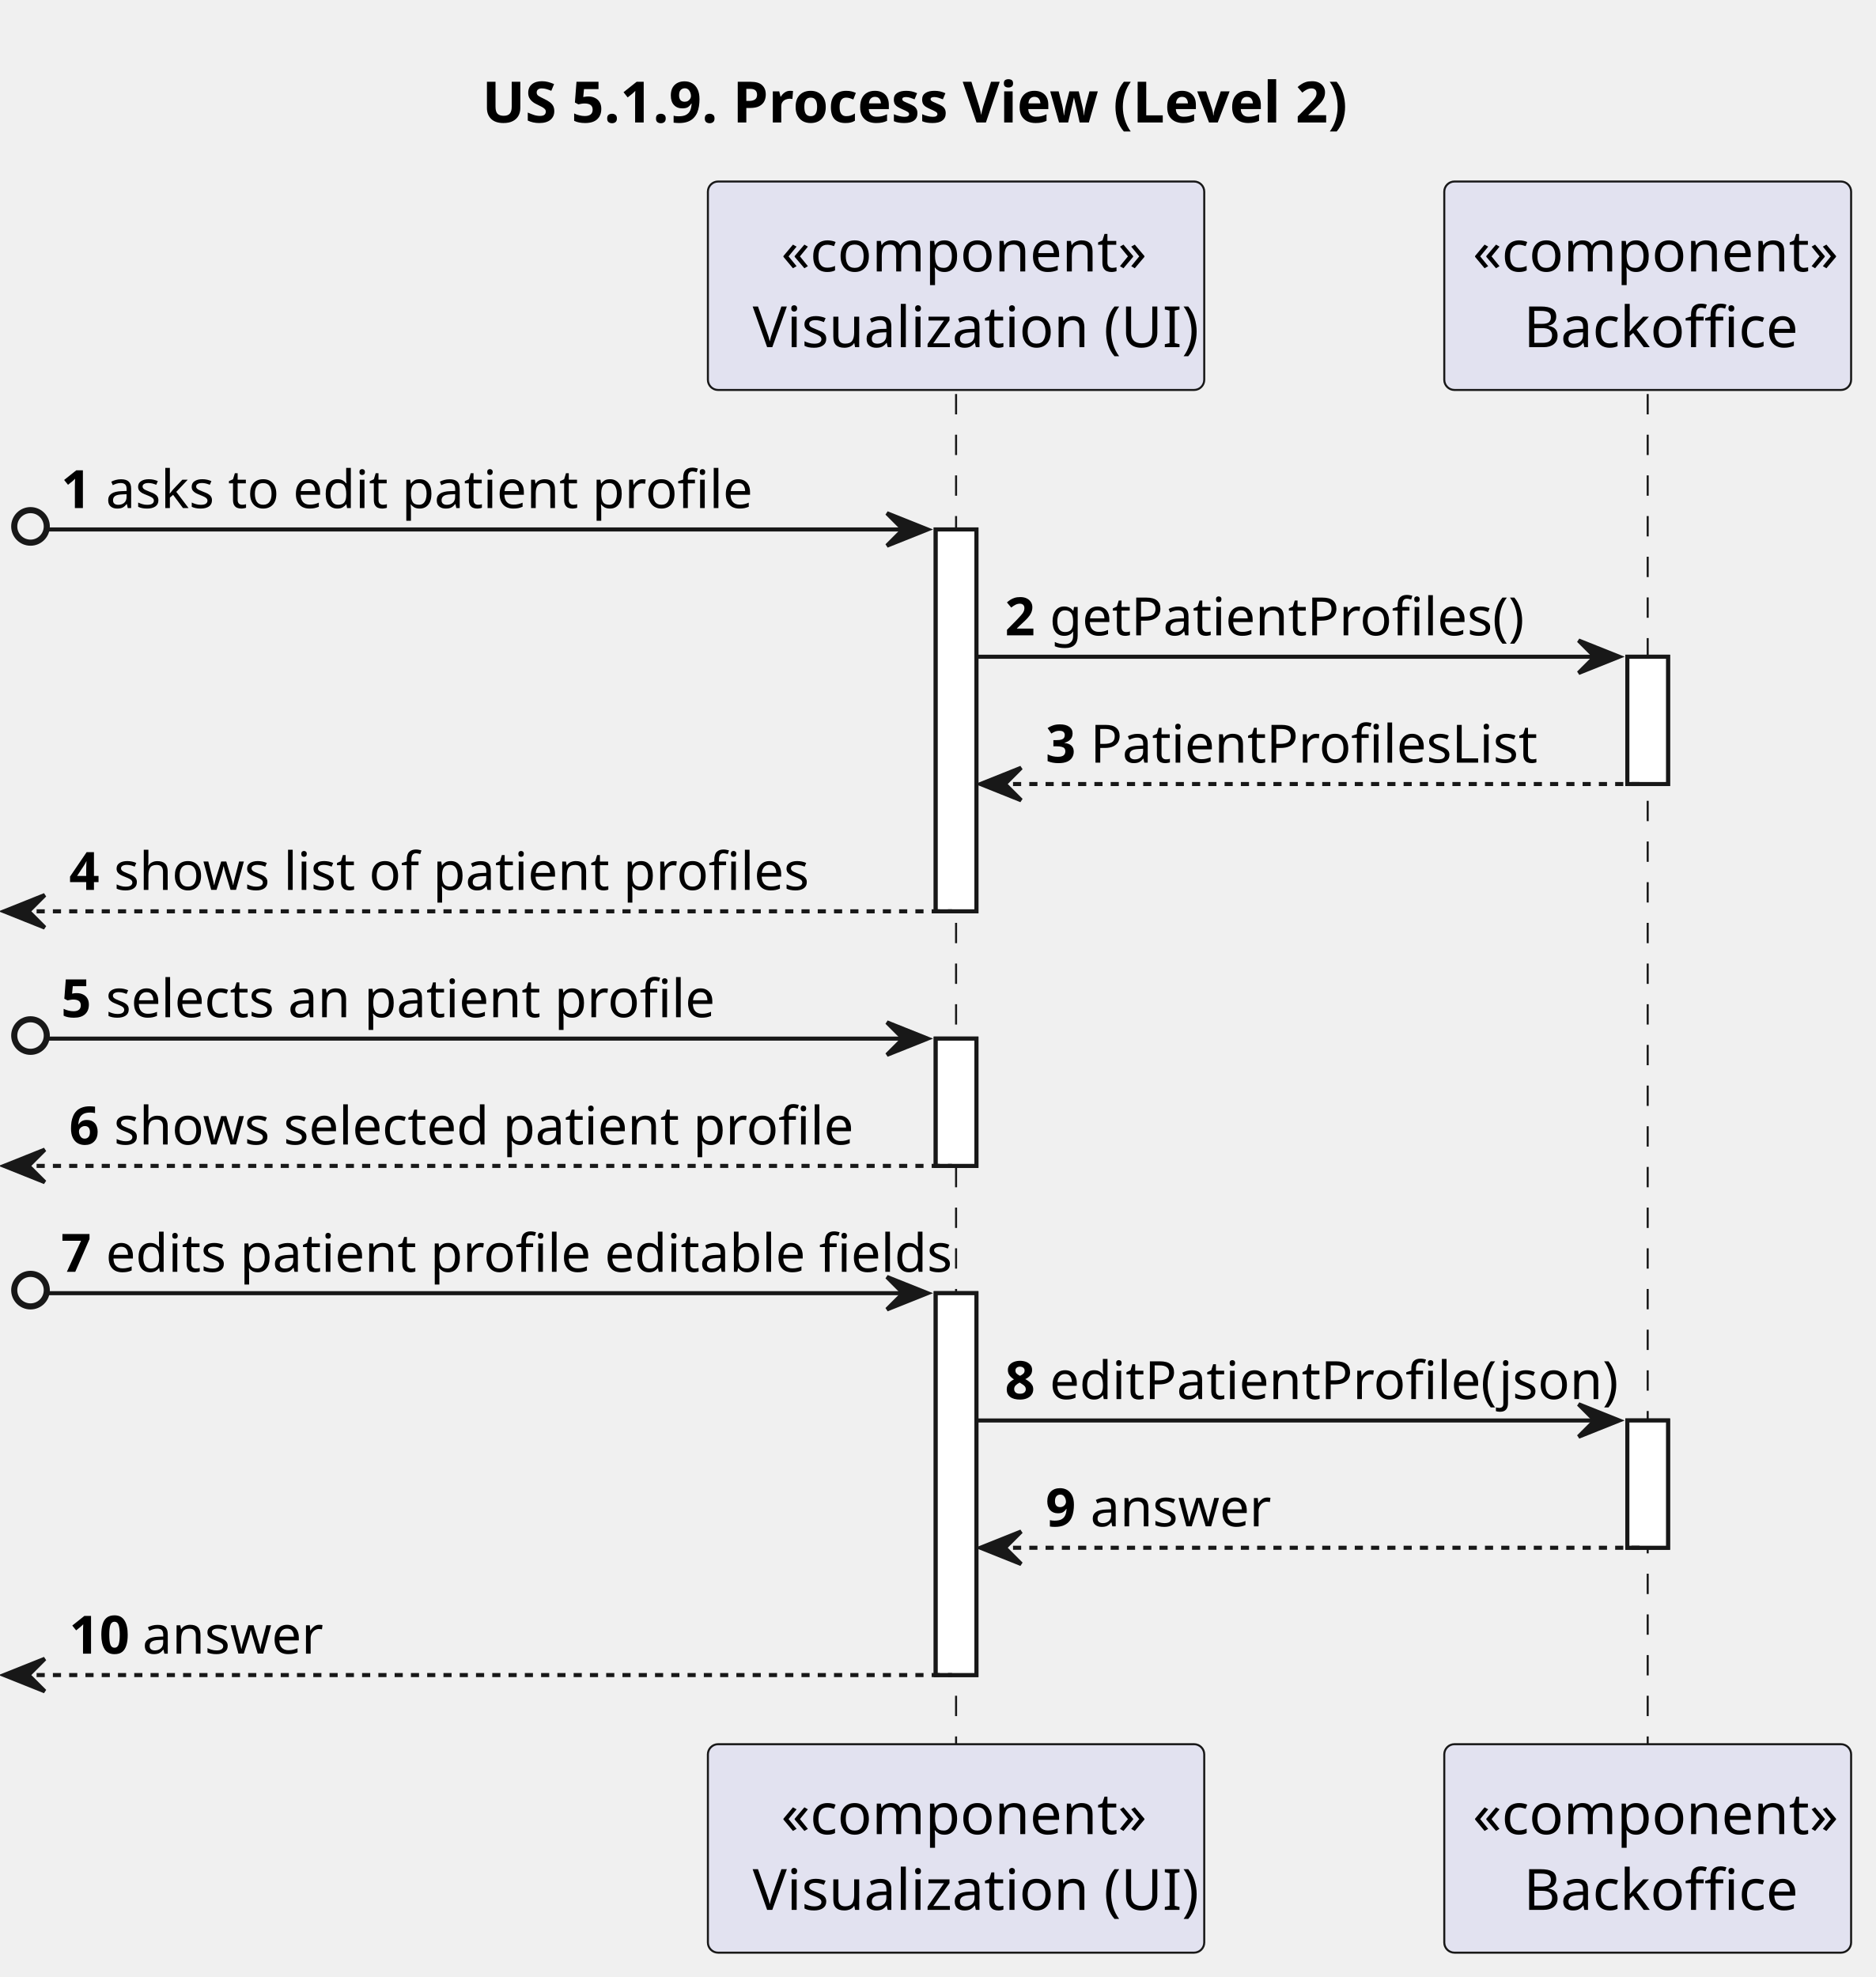
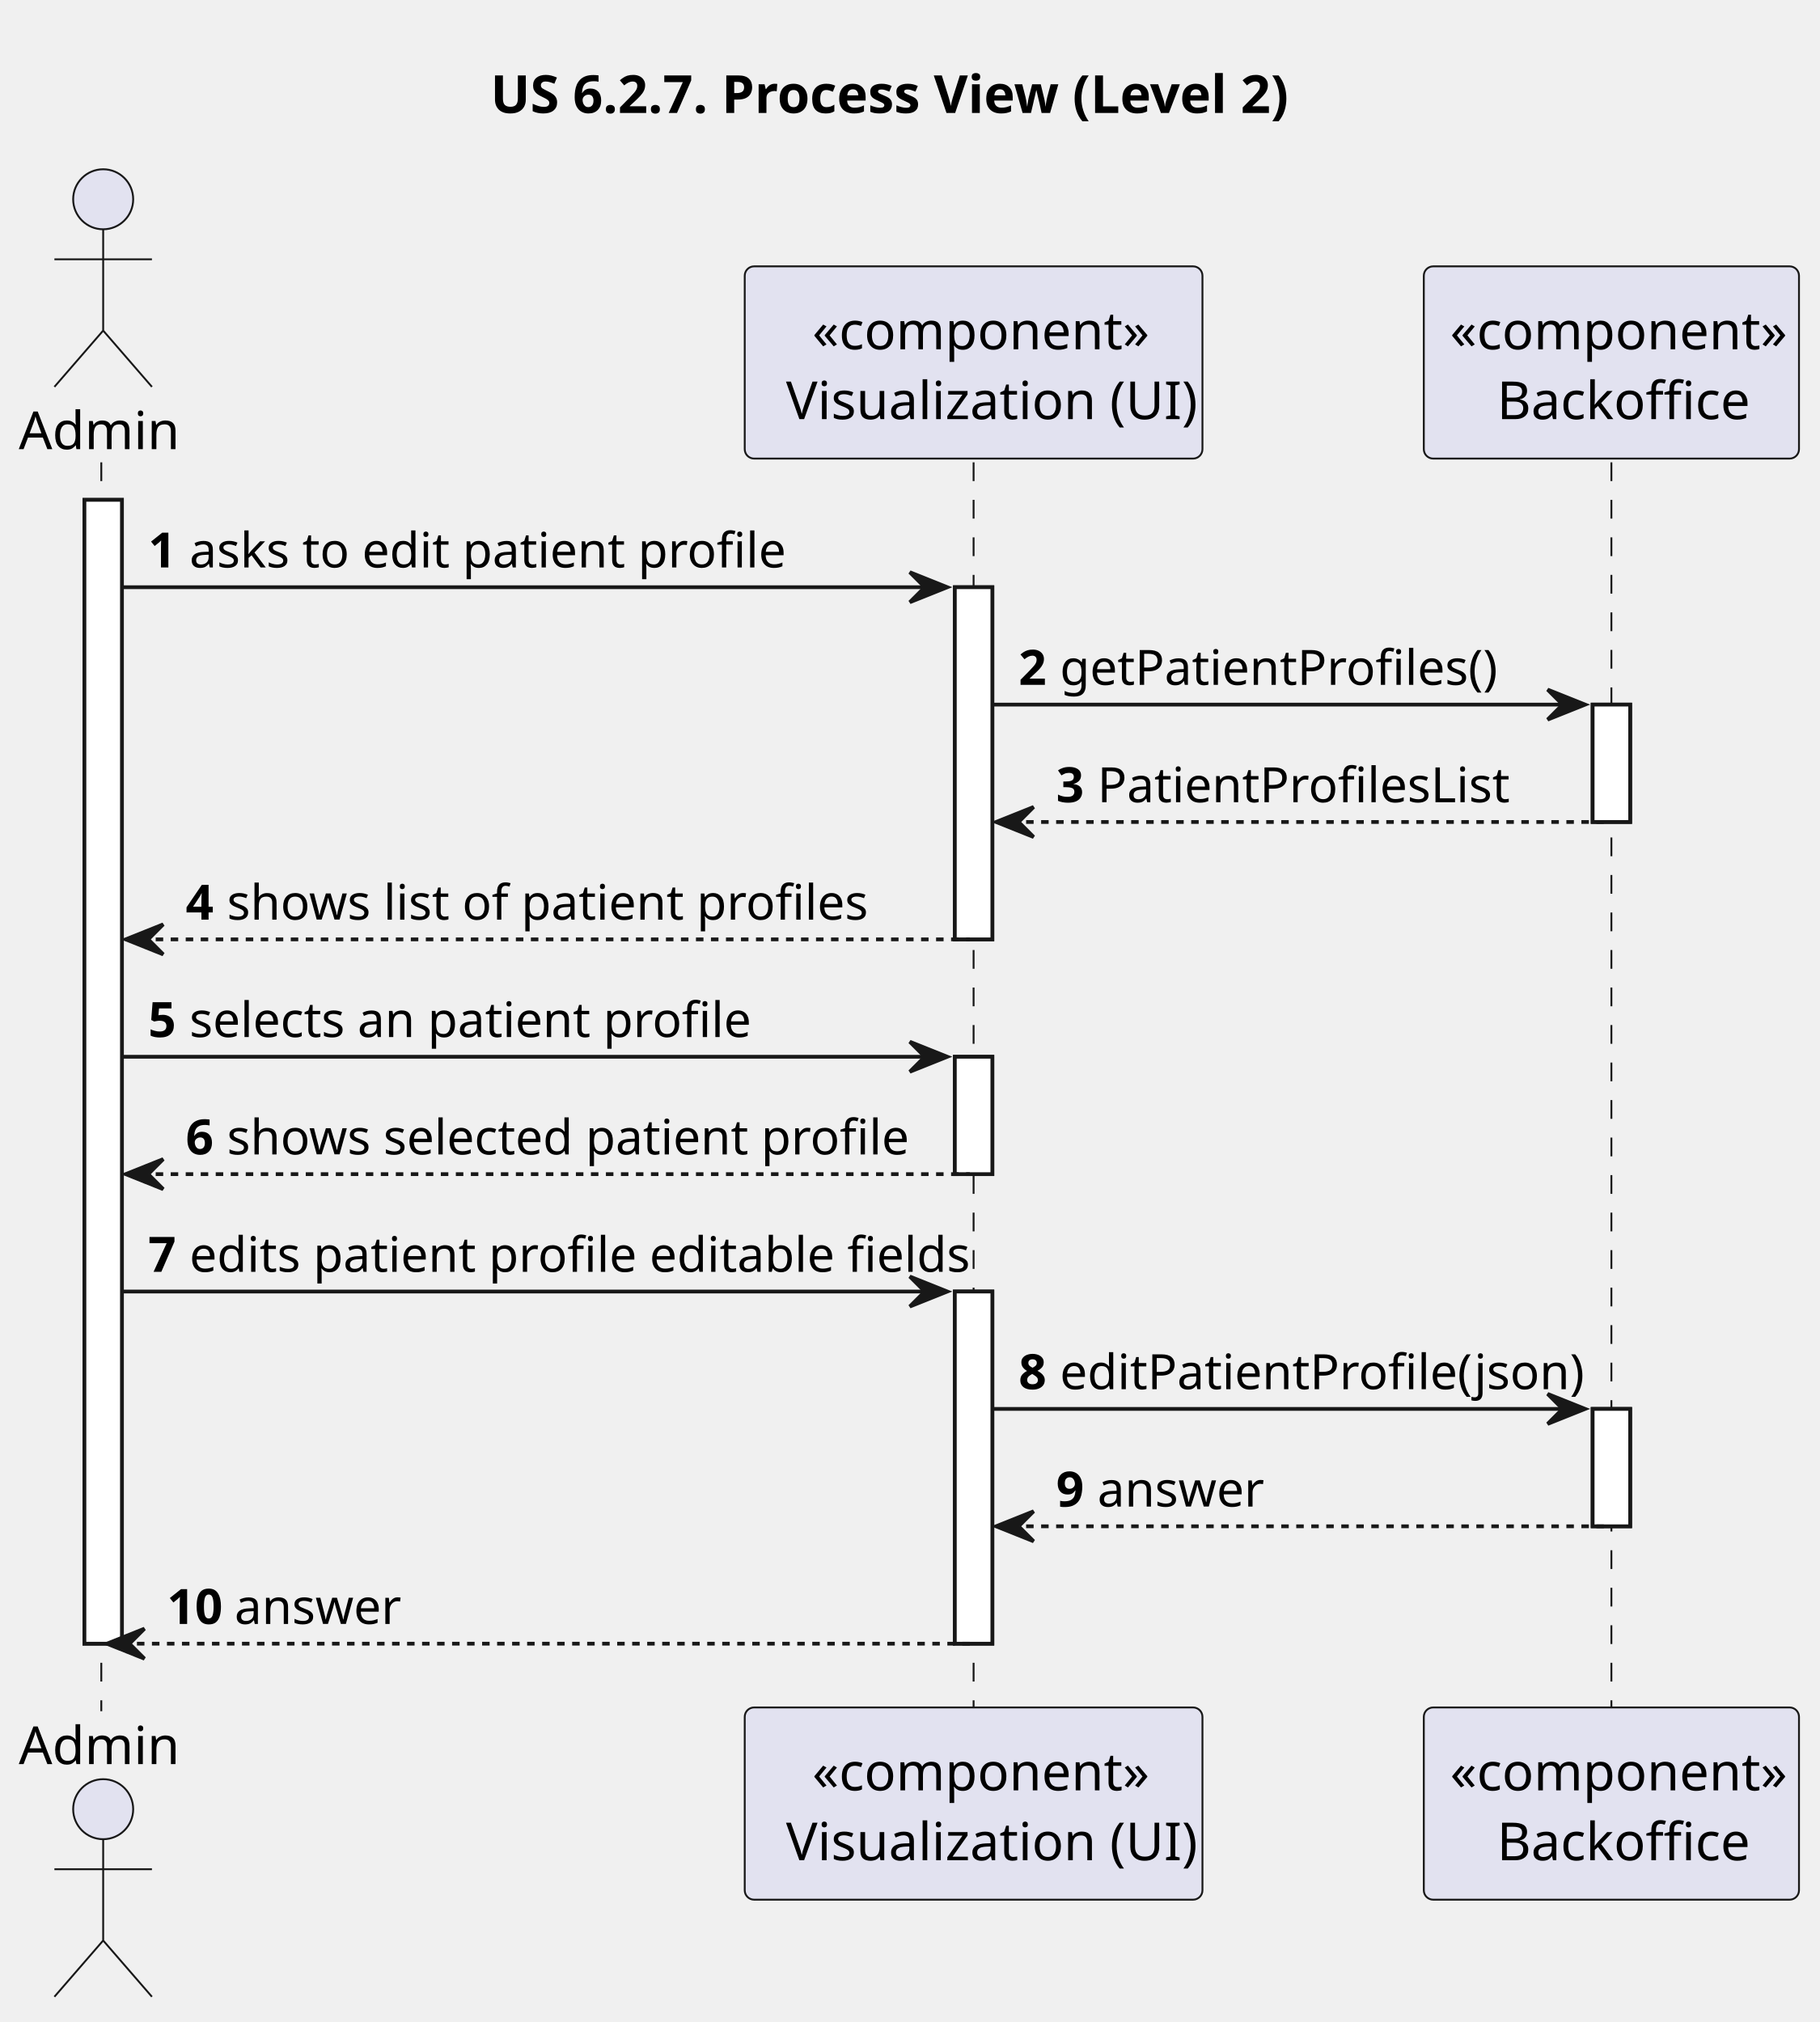
- <svg xmlns="http://www.w3.org/2000/svg" contentStyleType="text/css" height="486px" preserveAspectRatio="none" style="width:461px;height:486px;background:#FFFFFF;" version="1.1" viewBox="0 0 461 486" width="461px" zoomAndPan="magnify">
+ <svg xmlns="http://www.w3.org/2000/svg" contentStyleType="text/css" height="539px" preserveAspectRatio="none" style="width:485px;height:539px;background:#FFFFFF;" version="1.1" viewBox="0 0 485 539" width="485px" zoomAndPan="magnify">
  <defs />
  <g>
-     <text fill="#000000" font-family="sans-serif" font-size="14" font-weight="bold" lengthAdjust="spacing" textLength="222" x="118.5" y="30.107">US 5.1.9. Process View (Level 2)</text>
-     <rect fill="#FFFFFF" height="93.873" style="stroke:#181818;stroke-width:1.0;" width="10" x="230" y="130.154" />
-     <rect fill="#FFFFFF" height="31.291" style="stroke:#181818;stroke-width:1.0;" width="10" x="230" y="255.318" />
-     <rect fill="#FFFFFF" height="93.873" style="stroke:#181818;stroke-width:1.0;" width="10" x="230" y="317.9" />
-     <rect fill="#FFFFFF" height="31.291" style="stroke:#181818;stroke-width:1.0;" width="10" x="400" y="161.445" />
-     <rect fill="#FFFFFF" height="31.291" style="stroke:#181818;stroke-width:1.0;" width="10" x="400" y="349.191" />
-     <line style="stroke:#181818;stroke-width:0.5;stroke-dasharray:5.0,5.0;" x1="235" x2="235" y1="96.863" y2="429.773" />
-     <line style="stroke:#181818;stroke-width:0.5;stroke-dasharray:5.0,5.0;" x1="405" x2="405" y1="96.863" y2="429.773" />
-     <rect fill="#E2E2F0" height="51.242" rx="2.5" ry="2.5" style="stroke:#181818;stroke-width:0.5;" width="122" x="174" y="44.621" />
-     <text fill="#000000" font-family="sans-serif" font-size="14" lengthAdjust="spacing" textLength="86" x="192" y="66.728">«component»</text>
-     <text fill="#000000" font-family="sans-serif" font-size="14" lengthAdjust="spacing" textLength="104" x="185" y="85.35">Visualization (UI)</text>
-     <rect fill="#E2E2F0" height="51.242" rx="2.5" ry="2.5" style="stroke:#181818;stroke-width:0.5;" width="122" x="174" y="428.773" />
-     <text fill="#000000" font-family="sans-serif" font-size="14" lengthAdjust="spacing" textLength="86" x="192" y="450.881">«component»</text>
-     <text fill="#000000" font-family="sans-serif" font-size="14" lengthAdjust="spacing" textLength="104" x="185" y="469.502">Visualization (UI)</text>
-     <rect fill="#E2E2F0" height="51.242" rx="2.5" ry="2.5" style="stroke:#181818;stroke-width:0.5;" width="100" x="355" y="44.621" />
-     <text fill="#000000" font-family="sans-serif" font-size="14" lengthAdjust="spacing" textLength="86" x="362" y="66.728">«component»</text>
-     <text fill="#000000" font-family="sans-serif" font-size="14" lengthAdjust="spacing" textLength="65" x="374.5" y="85.35">Backoffice</text>
-     <rect fill="#E2E2F0" height="51.242" rx="2.5" ry="2.5" style="stroke:#181818;stroke-width:0.5;" width="100" x="355" y="428.773" />
-     <text fill="#000000" font-family="sans-serif" font-size="14" lengthAdjust="spacing" textLength="86" x="362" y="450.881">«component»</text>
-     <text fill="#000000" font-family="sans-serif" font-size="14" lengthAdjust="spacing" textLength="65" x="374.5" y="469.502">Backoffice</text>
-     <rect fill="#FFFFFF" height="93.873" style="stroke:#181818;stroke-width:1.0;" width="10" x="230" y="130.154" />
-     <rect fill="#FFFFFF" height="31.291" style="stroke:#181818;stroke-width:1.0;" width="10" x="230" y="255.318" />
-     <rect fill="#FFFFFF" height="93.873" style="stroke:#181818;stroke-width:1.0;" width="10" x="230" y="317.9" />
-     <rect fill="#FFFFFF" height="31.291" style="stroke:#181818;stroke-width:1.0;" width="10" x="400" y="161.445" />
-     <rect fill="#FFFFFF" height="31.291" style="stroke:#181818;stroke-width:1.0;" width="10" x="400" y="349.191" />
-     <ellipse cx="7.5" cy="129.404" fill="none" rx="4" ry="4" style="stroke:#181818;stroke-width:1.5;" />
-     <polygon fill="#181818" points="218,126.154,228,130.154,218,134.154,222,130.154" style="stroke:#181818;stroke-width:1.0;" />
-     <line style="stroke:#181818;stroke-width:1.0;" x1="12" x2="224" y1="130.154" y2="130.154" />
-     <text fill="#000000" font-family="sans-serif" font-size="13" font-weight="bold" lengthAdjust="spacing" textLength="7" x="15" y="124.892">1</text>
-     <text fill="#000000" font-family="sans-serif" font-size="13" lengthAdjust="spacing" textLength="149" x="26" y="124.892">asks to edit patient profile</text>
-     <polygon fill="#181818" points="388,157.445,398,161.445,388,165.445,392,161.445" style="stroke:#181818;stroke-width:1.0;" />
-     <line style="stroke:#181818;stroke-width:1.0;" x1="240" x2="394" y1="161.445" y2="161.445" />
-     <text fill="#000000" font-family="sans-serif" font-size="13" font-weight="bold" lengthAdjust="spacing" textLength="7" x="247" y="156.183">2</text>
-     <text fill="#000000" font-family="sans-serif" font-size="13" lengthAdjust="spacing" textLength="110" x="258" y="156.183">getPatientProfiles()</text>
-     <polygon fill="#181818" points="251,188.736,241,192.736,251,196.736,247,192.736" style="stroke:#181818;stroke-width:1.0;" />
-     <line style="stroke:#181818;stroke-width:1.0;stroke-dasharray:2.0,2.0;" x1="245" x2="404" y1="192.736" y2="192.736" />
-     <text fill="#000000" font-family="sans-serif" font-size="13" font-weight="bold" lengthAdjust="spacing" textLength="7" x="257" y="187.474">3</text>
-     <text fill="#000000" font-family="sans-serif" font-size="13" lengthAdjust="spacing" textLength="105" x="268" y="187.474">PatientProfilesList</text>
-     <polygon fill="#181818" points="11,220.027,1,224.027,11,228.027,7,224.027" style="stroke:#181818;stroke-width:1.0;" />
-     <line style="stroke:#181818;stroke-width:1.0;stroke-dasharray:2.0,2.0;" x1="5" x2="234" y1="224.027" y2="224.027" />
-     <text fill="#000000" font-family="sans-serif" font-size="13" font-weight="bold" lengthAdjust="spacing" textLength="7" x="17" y="218.765">4</text>
-     <text fill="#000000" font-family="sans-serif" font-size="13" lengthAdjust="spacing" textLength="160" x="28" y="218.765">shows list of patient profiles</text>
-     <ellipse cx="7.5" cy="254.568" fill="none" rx="4" ry="4" style="stroke:#181818;stroke-width:1.5;" />
-     <polygon fill="#181818" points="218,251.318,228,255.318,218,259.318,222,255.318" style="stroke:#181818;stroke-width:1.0;" />
-     <line style="stroke:#181818;stroke-width:1.0;" x1="12" x2="224" y1="255.318" y2="255.318" />
-     <text fill="#000000" font-family="sans-serif" font-size="13" font-weight="bold" lengthAdjust="spacing" textLength="7" x="15" y="250.056">5</text>
-     <text fill="#000000" font-family="sans-serif" font-size="13" lengthAdjust="spacing" textLength="141" x="26" y="250.056">selects an patient profile</text>
-     <polygon fill="#181818" points="11,282.609,1,286.609,11,290.609,7,286.609" style="stroke:#181818;stroke-width:1.0;" />
-     <line style="stroke:#181818;stroke-width:1.0;stroke-dasharray:2.0,2.0;" x1="5" x2="234" y1="286.609" y2="286.609" />
-     <text fill="#000000" font-family="sans-serif" font-size="13" font-weight="bold" lengthAdjust="spacing" textLength="7" x="17" y="281.347">6</text>
-     <text fill="#000000" font-family="sans-serif" font-size="13" lengthAdjust="spacing" textLength="171" x="28" y="281.347">shows selected patient profile</text>
-     <ellipse cx="7.5" cy="317.15" fill="none" rx="4" ry="4" style="stroke:#181818;stroke-width:1.5;" />
-     <polygon fill="#181818" points="218,313.9,228,317.9,218,321.9,222,317.9" style="stroke:#181818;stroke-width:1.0;" />
-     <line style="stroke:#181818;stroke-width:1.0;" x1="12" x2="224" y1="317.9" y2="317.9" />
-     <text fill="#000000" font-family="sans-serif" font-size="13" font-weight="bold" lengthAdjust="spacing" textLength="7" x="15" y="312.638">7</text>
-     <text fill="#000000" font-family="sans-serif" font-size="13" lengthAdjust="spacing" textLength="192" x="26" y="312.638">edits patient profile editable fields</text>
-     <polygon fill="#181818" points="388,345.191,398,349.191,388,353.191,392,349.191" style="stroke:#181818;stroke-width:1.0;" />
-     <line style="stroke:#181818;stroke-width:1.0;" x1="240" x2="394" y1="349.191" y2="349.191" />
-     <text fill="#000000" font-family="sans-serif" font-size="13" font-weight="bold" lengthAdjust="spacing" textLength="7" x="247" y="343.929">8</text>
-     <text fill="#000000" font-family="sans-serif" font-size="13" lengthAdjust="spacing" textLength="130" x="258" y="343.929">editPatientProfile(json)</text>
-     <polygon fill="#181818" points="251,376.482,241,380.482,251,384.482,247,380.482" style="stroke:#181818;stroke-width:1.0;" />
-     <line style="stroke:#181818;stroke-width:1.0;stroke-dasharray:2.0,2.0;" x1="245" x2="404" y1="380.482" y2="380.482" />
-     <text fill="#000000" font-family="sans-serif" font-size="13" font-weight="bold" lengthAdjust="spacing" textLength="7" x="257" y="375.22">9</text>
-     <text fill="#000000" font-family="sans-serif" font-size="13" lengthAdjust="spacing" textLength="41" x="268" y="375.22">answer</text>
-     <polygon fill="#181818" points="11,407.773,1,411.773,11,415.773,7,411.773" style="stroke:#181818;stroke-width:1.0;" />
-     <line style="stroke:#181818;stroke-width:1.0;stroke-dasharray:2.0,2.0;" x1="5" x2="234" y1="411.773" y2="411.773" />
-     <text fill="#000000" font-family="sans-serif" font-size="13" font-weight="bold" lengthAdjust="spacing" textLength="14" x="17" y="406.511">10</text>
-     <text fill="#000000" font-family="sans-serif" font-size="13" lengthAdjust="spacing" textLength="41" x="35" y="406.511">answer</text>
+     <text fill="#000000" font-family="sans-serif" font-size="14" font-weight="bold" lengthAdjust="spacing" textLength="222" x="130.75" y="30.107">US 6.2.7. Process View (Level 2)</text>
+     <rect fill="#FFFFFF" height="304.91" style="stroke:#181818;stroke-width:1.0;" width="10" x="22.5" y="133.242" />
+     <rect fill="#FFFFFF" height="93.873" style="stroke:#181818;stroke-width:1.0;" width="10" x="254.5" y="156.533" />
+     <rect fill="#FFFFFF" height="31.291" style="stroke:#181818;stroke-width:1.0;" width="10" x="254.5" y="281.697" />
+     <rect fill="#FFFFFF" height="93.873" style="stroke:#181818;stroke-width:1.0;" width="10" x="254.5" y="344.279" />
+     <rect fill="#FFFFFF" height="31.291" style="stroke:#181818;stroke-width:1.0;" width="10" x="424.5" y="187.824" />
+     <rect fill="#FFFFFF" height="31.291" style="stroke:#181818;stroke-width:1.0;" width="10" x="424.5" y="375.57" />
+     <line style="stroke:#181818;stroke-width:0.5;stroke-dasharray:5.0,5.0;" x1="27" x2="27" y1="123.242" y2="456.152" />
+     <line style="stroke:#181818;stroke-width:0.5;stroke-dasharray:5.0,5.0;" x1="259.5" x2="259.5" y1="123.242" y2="456.152" />
+     <line style="stroke:#181818;stroke-width:0.5;stroke-dasharray:5.0,5.0;" x1="429.5" x2="429.5" y1="123.242" y2="456.152" />
+     <text fill="#000000" font-family="sans-serif" font-size="14" lengthAdjust="spacing" textLength="39" x="5" y="119.728">Admin</text>
+     <ellipse cx="27.5" cy="53.121" fill="#E2E2F0" rx="8" ry="8" style="stroke:#181818;stroke-width:0.5;" />
+     <path d="M27.5,61.121 L27.5,88.121 M14.5,69.121 L40.5,69.121 M27.5,88.121 L14.5,103.121 M27.5,88.121 L40.5,103.121 " fill="none" style="stroke:#181818;stroke-width:0.5;" />
+     <text fill="#000000" font-family="sans-serif" font-size="14" lengthAdjust="spacing" textLength="39" x="5" y="470.26">Admin</text>
+     <ellipse cx="27.5" cy="482.273" fill="#E2E2F0" rx="8" ry="8" style="stroke:#181818;stroke-width:0.5;" />
+     <path d="M27.5,490.273 L27.5,517.273 M14.5,498.273 L40.5,498.273 M27.5,517.273 L14.5,532.273 M27.5,517.273 L40.5,532.273 " fill="none" style="stroke:#181818;stroke-width:0.5;" />
+     <rect fill="#E2E2F0" height="51.242" rx="2.5" ry="2.5" style="stroke:#181818;stroke-width:0.5;" width="122" x="198.5" y="71" />
+     <text fill="#000000" font-family="sans-serif" font-size="14" lengthAdjust="spacing" textLength="86" x="216.5" y="93.107">«component»</text>
+     <text fill="#000000" font-family="sans-serif" font-size="14" lengthAdjust="spacing" textLength="104" x="209.5" y="111.728">Visualization (UI)</text>
+     <rect fill="#E2E2F0" height="51.242" rx="2.5" ry="2.5" style="stroke:#181818;stroke-width:0.5;" width="122" x="198.5" y="455.152" />
+     <text fill="#000000" font-family="sans-serif" font-size="14" lengthAdjust="spacing" textLength="86" x="216.5" y="477.26">«component»</text>
+     <text fill="#000000" font-family="sans-serif" font-size="14" lengthAdjust="spacing" textLength="104" x="209.5" y="495.881">Visualization (UI)</text>
+     <rect fill="#E2E2F0" height="51.242" rx="2.5" ry="2.5" style="stroke:#181818;stroke-width:0.5;" width="100" x="379.5" y="71" />
+     <text fill="#000000" font-family="sans-serif" font-size="14" lengthAdjust="spacing" textLength="86" x="386.5" y="93.107">«component»</text>
+     <text fill="#000000" font-family="sans-serif" font-size="14" lengthAdjust="spacing" textLength="65" x="399" y="111.728">Backoffice</text>
+     <rect fill="#E2E2F0" height="51.242" rx="2.5" ry="2.5" style="stroke:#181818;stroke-width:0.5;" width="100" x="379.5" y="455.152" />
+     <text fill="#000000" font-family="sans-serif" font-size="14" lengthAdjust="spacing" textLength="86" x="386.5" y="477.26">«component»</text>
+     <text fill="#000000" font-family="sans-serif" font-size="14" lengthAdjust="spacing" textLength="65" x="399" y="495.881">Backoffice</text>
+     <rect fill="#FFFFFF" height="304.91" style="stroke:#181818;stroke-width:1.0;" width="10" x="22.5" y="133.242" />
+     <rect fill="#FFFFFF" height="93.873" style="stroke:#181818;stroke-width:1.0;" width="10" x="254.5" y="156.533" />
+     <rect fill="#FFFFFF" height="31.291" style="stroke:#181818;stroke-width:1.0;" width="10" x="254.5" y="281.697" />
+     <rect fill="#FFFFFF" height="93.873" style="stroke:#181818;stroke-width:1.0;" width="10" x="254.5" y="344.279" />
+     <rect fill="#FFFFFF" height="31.291" style="stroke:#181818;stroke-width:1.0;" width="10" x="424.5" y="187.824" />
+     <rect fill="#FFFFFF" height="31.291" style="stroke:#181818;stroke-width:1.0;" width="10" x="424.5" y="375.57" />
+     <polygon fill="#181818" points="242.5,152.533,252.5,156.533,242.5,160.533,246.5,156.533" style="stroke:#181818;stroke-width:1.0;" />
+     <line style="stroke:#181818;stroke-width:1.0;" x1="32.5" x2="248.5" y1="156.533" y2="156.533" />
+     <text fill="#000000" font-family="sans-serif" font-size="13" font-weight="bold" lengthAdjust="spacing" textLength="7" x="39.5" y="151.27">1</text>
+     <text fill="#000000" font-family="sans-serif" font-size="13" lengthAdjust="spacing" textLength="149" x="50.5" y="151.27">asks to edit patient profile</text>
+     <polygon fill="#181818" points="412.5,183.824,422.5,187.824,412.5,191.824,416.5,187.824" style="stroke:#181818;stroke-width:1.0;" />
+     <line style="stroke:#181818;stroke-width:1.0;" x1="264.5" x2="418.5" y1="187.824" y2="187.824" />
+     <text fill="#000000" font-family="sans-serif" font-size="13" font-weight="bold" lengthAdjust="spacing" textLength="7" x="271.5" y="182.561">2</text>
+     <text fill="#000000" font-family="sans-serif" font-size="13" lengthAdjust="spacing" textLength="110" x="282.5" y="182.561">getPatientProfiles()</text>
+     <polygon fill="#181818" points="275.5,215.115,265.5,219.115,275.5,223.115,271.5,219.115" style="stroke:#181818;stroke-width:1.0;" />
+     <line style="stroke:#181818;stroke-width:1.0;stroke-dasharray:2.0,2.0;" x1="269.5" x2="428.5" y1="219.115" y2="219.115" />
+     <text fill="#000000" font-family="sans-serif" font-size="13" font-weight="bold" lengthAdjust="spacing" textLength="7" x="281.5" y="213.852">3</text>
+     <text fill="#000000" font-family="sans-serif" font-size="13" lengthAdjust="spacing" textLength="105" x="292.5" y="213.852">PatientProfilesList</text>
+     <polygon fill="#181818" points="43.5,246.406,33.5,250.406,43.5,254.406,39.5,250.406" style="stroke:#181818;stroke-width:1.0;" />
+     <line style="stroke:#181818;stroke-width:1.0;stroke-dasharray:2.0,2.0;" x1="37.5" x2="258.5" y1="250.406" y2="250.406" />
+     <text fill="#000000" font-family="sans-serif" font-size="13" font-weight="bold" lengthAdjust="spacing" textLength="7" x="49.5" y="245.144">4</text>
+     <text fill="#000000" font-family="sans-serif" font-size="13" lengthAdjust="spacing" textLength="160" x="60.5" y="245.144">shows list of patient profiles</text>
+     <polygon fill="#181818" points="242.5,277.697,252.5,281.697,242.5,285.697,246.5,281.697" style="stroke:#181818;stroke-width:1.0;" />
+     <line style="stroke:#181818;stroke-width:1.0;" x1="32.5" x2="248.5" y1="281.697" y2="281.697" />
+     <text fill="#000000" font-family="sans-serif" font-size="13" font-weight="bold" lengthAdjust="spacing" textLength="7" x="39.5" y="276.435">5</text>
+     <text fill="#000000" font-family="sans-serif" font-size="13" lengthAdjust="spacing" textLength="141" x="50.5" y="276.435">selects an patient profile</text>
+     <polygon fill="#181818" points="43.5,308.988,33.5,312.988,43.5,316.988,39.5,312.988" style="stroke:#181818;stroke-width:1.0;" />
+     <line style="stroke:#181818;stroke-width:1.0;stroke-dasharray:2.0,2.0;" x1="37.5" x2="258.5" y1="312.988" y2="312.988" />
+     <text fill="#000000" font-family="sans-serif" font-size="13" font-weight="bold" lengthAdjust="spacing" textLength="7" x="49.5" y="307.726">6</text>
+     <text fill="#000000" font-family="sans-serif" font-size="13" lengthAdjust="spacing" textLength="171" x="60.5" y="307.726">shows selected patient profile</text>
+     <polygon fill="#181818" points="242.5,340.279,252.5,344.279,242.5,348.279,246.5,344.279" style="stroke:#181818;stroke-width:1.0;" />
+     <line style="stroke:#181818;stroke-width:1.0;" x1="32.5" x2="248.5" y1="344.279" y2="344.279" />
+     <text fill="#000000" font-family="sans-serif" font-size="13" font-weight="bold" lengthAdjust="spacing" textLength="7" x="39.5" y="339.017">7</text>
+     <text fill="#000000" font-family="sans-serif" font-size="13" lengthAdjust="spacing" textLength="192" x="50.5" y="339.017">edits patient profile editable fields</text>
+     <polygon fill="#181818" points="412.5,371.57,422.5,375.57,412.5,379.57,416.5,375.57" style="stroke:#181818;stroke-width:1.0;" />
+     <line style="stroke:#181818;stroke-width:1.0;" x1="264.5" x2="418.5" y1="375.57" y2="375.57" />
+     <text fill="#000000" font-family="sans-serif" font-size="13" font-weight="bold" lengthAdjust="spacing" textLength="7" x="271.5" y="370.308">8</text>
+     <text fill="#000000" font-family="sans-serif" font-size="13" lengthAdjust="spacing" textLength="130" x="282.5" y="370.308">editPatientProfile(json)</text>
+     <polygon fill="#181818" points="275.5,402.861,265.5,406.861,275.5,410.861,271.5,406.861" style="stroke:#181818;stroke-width:1.0;" />
+     <line style="stroke:#181818;stroke-width:1.0;stroke-dasharray:2.0,2.0;" x1="269.5" x2="428.5" y1="406.861" y2="406.861" />
+     <text fill="#000000" font-family="sans-serif" font-size="13" font-weight="bold" lengthAdjust="spacing" textLength="7" x="281.5" y="401.599">9</text>
+     <text fill="#000000" font-family="sans-serif" font-size="13" lengthAdjust="spacing" textLength="41" x="292.5" y="401.599">answer</text>
+     <polygon fill="#181818" points="38.5,434.152,28.5,438.152,38.5,442.152,34.5,438.152" style="stroke:#181818;stroke-width:1.0;" />
+     <line style="stroke:#181818;stroke-width:1.0;stroke-dasharray:2.0,2.0;" x1="32.5" x2="258.5" y1="438.152" y2="438.152" />
+     <text fill="#000000" font-family="sans-serif" font-size="13" font-weight="bold" lengthAdjust="spacing" textLength="14" x="44.5" y="432.89">10</text>
+     <text fill="#000000" font-family="sans-serif" font-size="13" lengthAdjust="spacing" textLength="41" x="62.5" y="432.89">answer</text>
  </g>
</svg>
